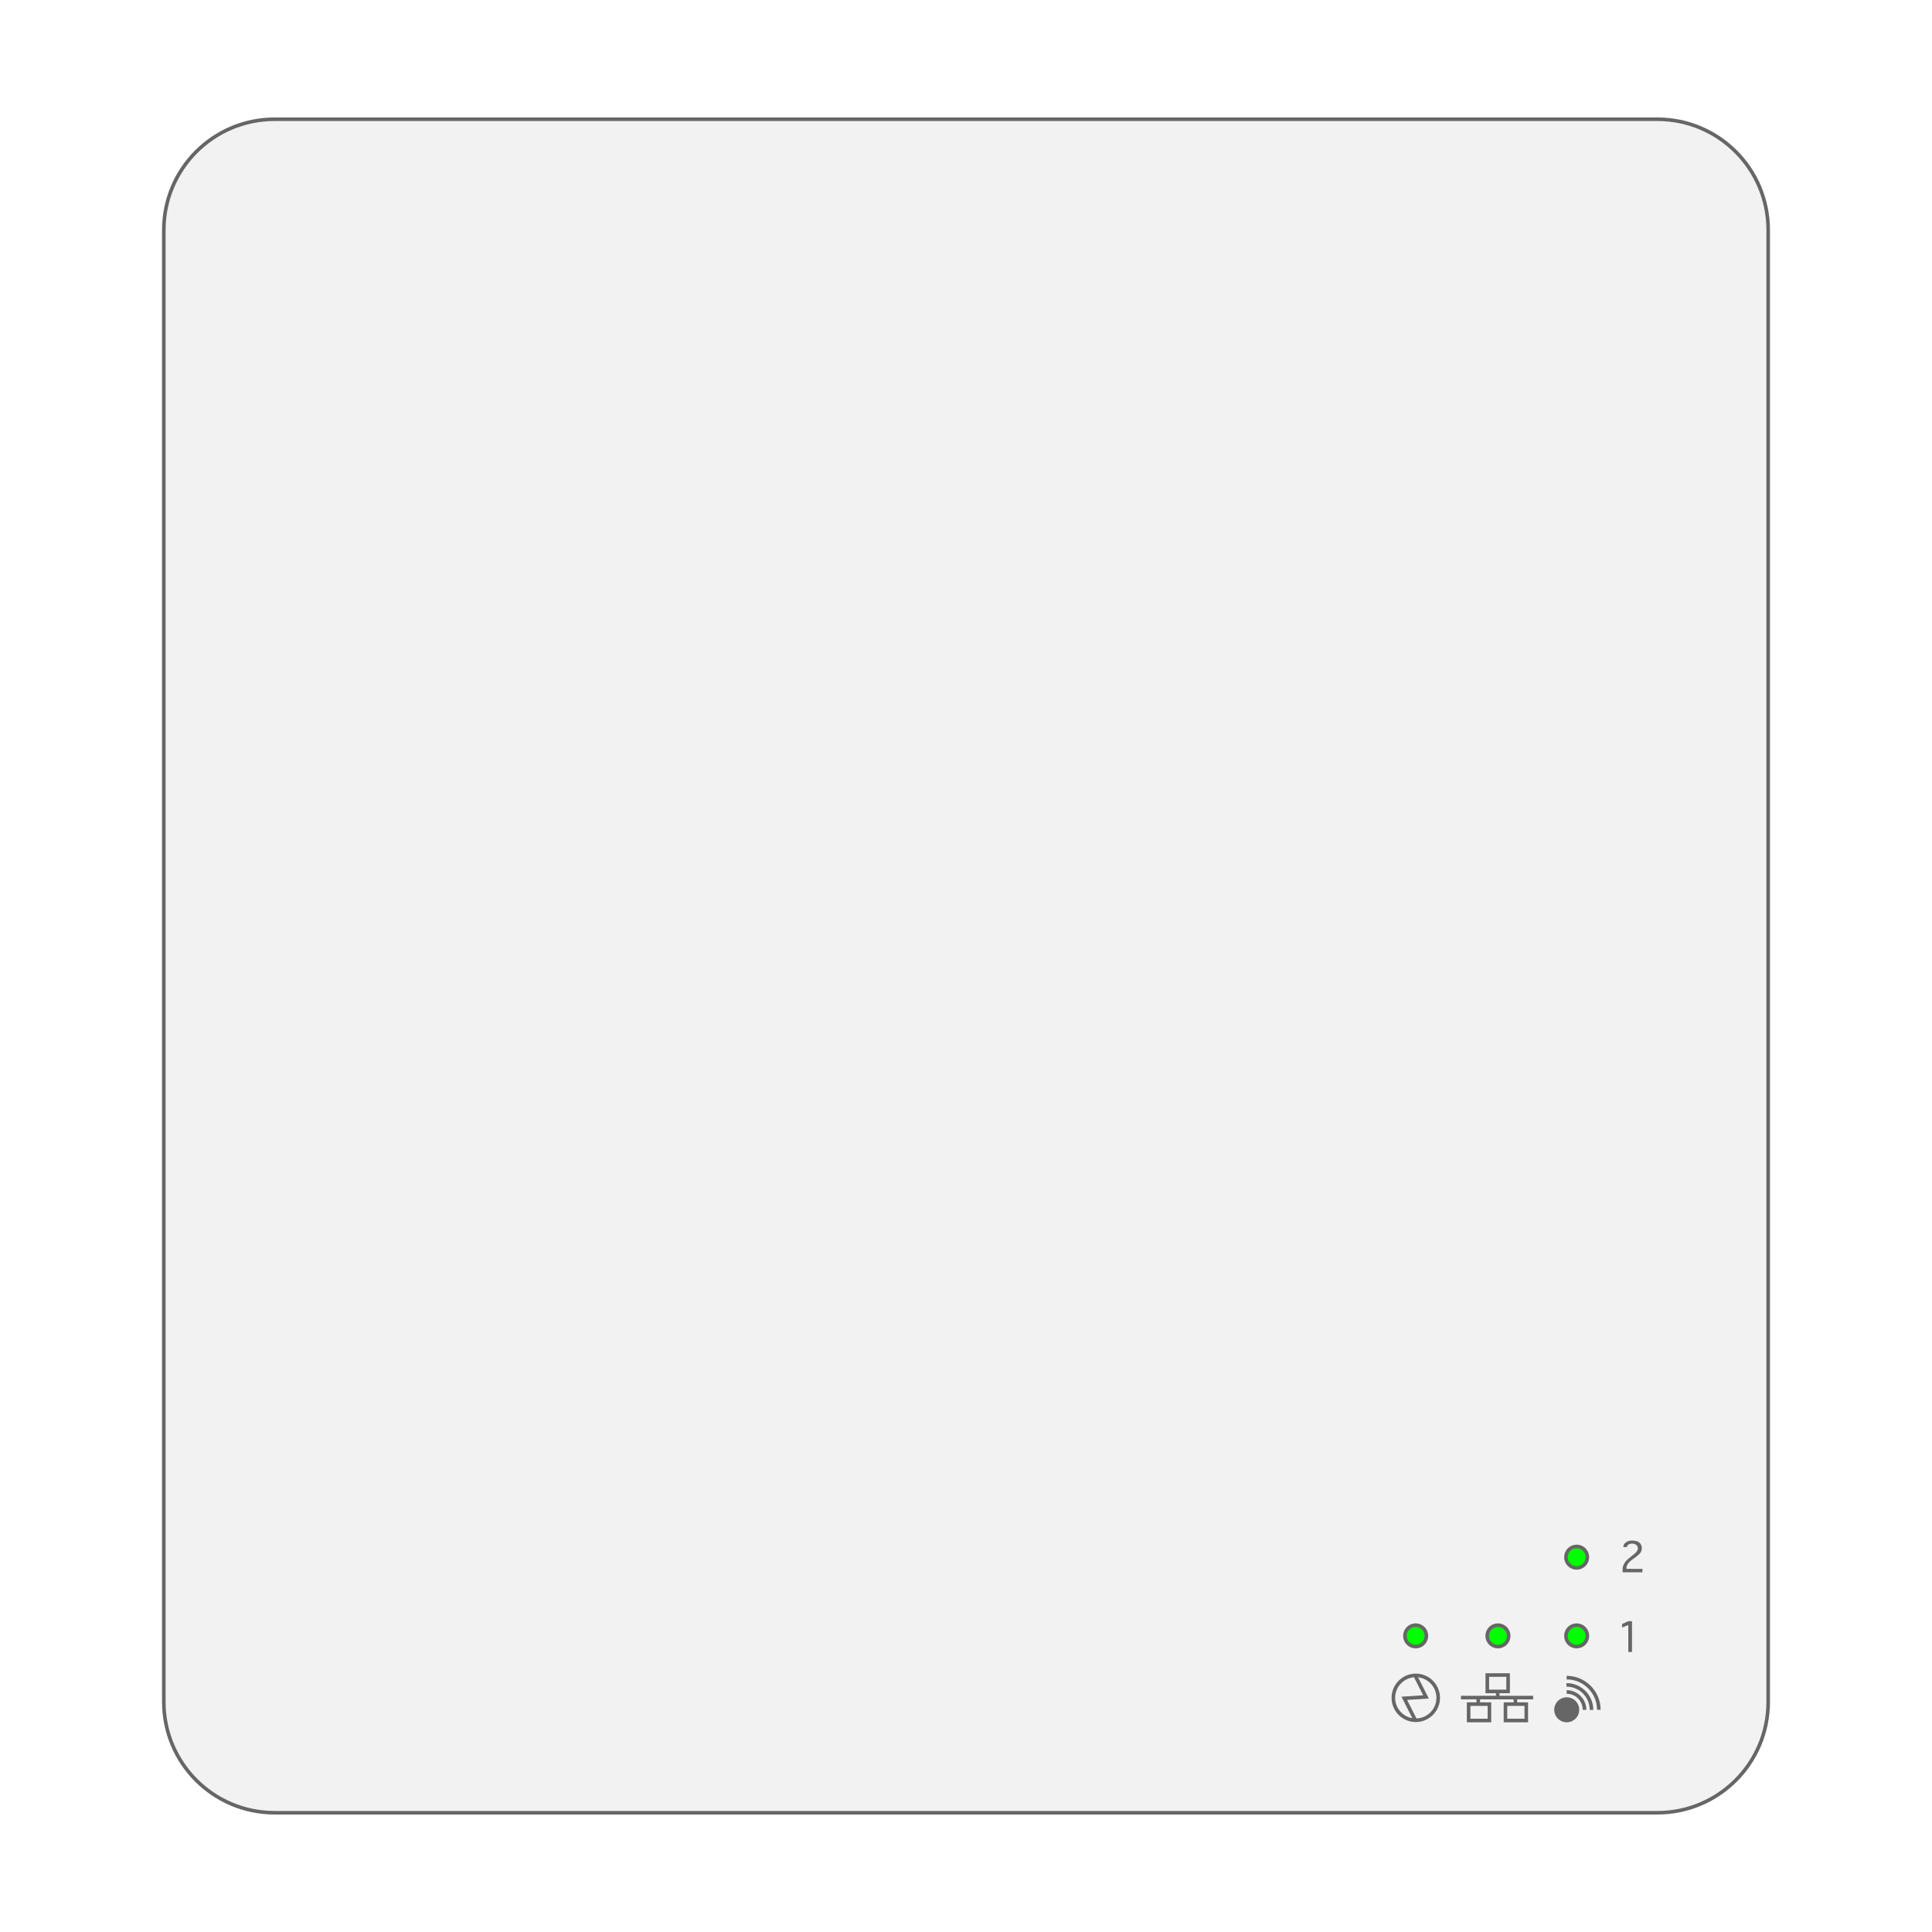
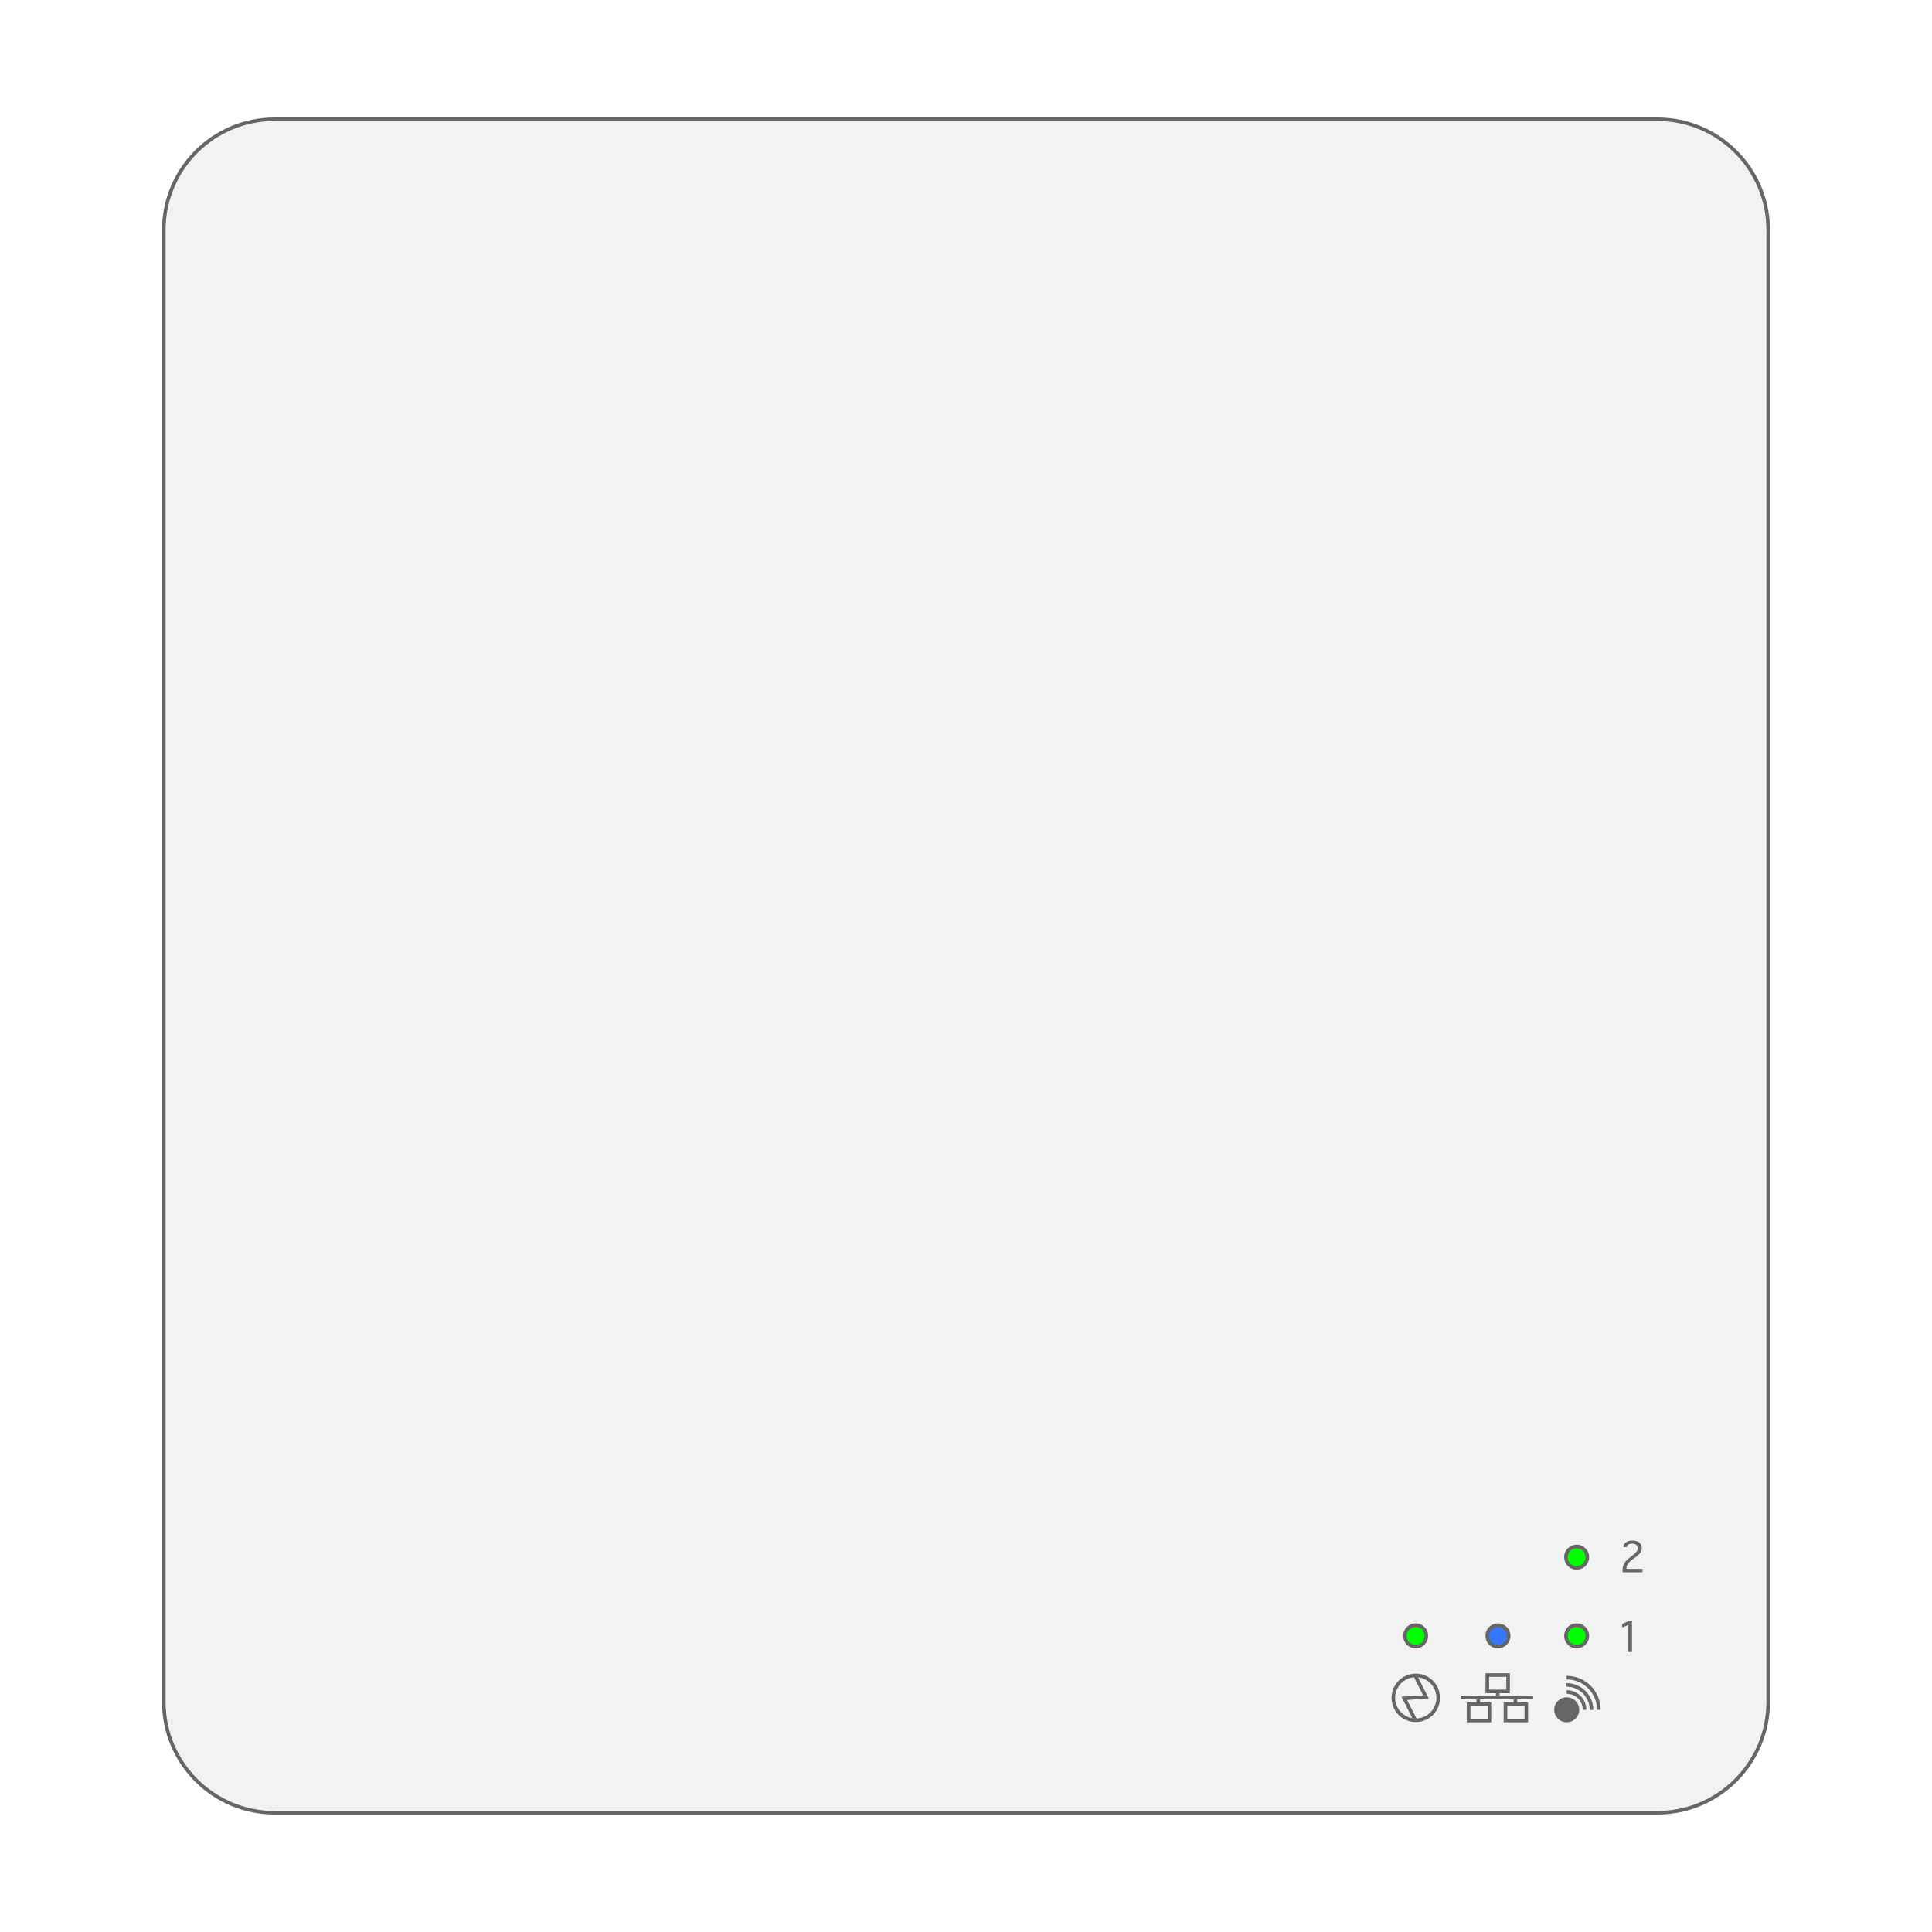
<svg xmlns="http://www.w3.org/2000/svg" width="540" height="540" version="1.1" viewBox="0 0 540 540">
  <g>
    <rect x="45.785" y="33.328" width="448.43" height="473.34" ry="30.973" fill="#f2f2f2" stroke="#666" stroke-linejoin="round" />
-     <g fill="#0f0" stroke="#666" stroke-linejoin="round">
-       <circle cx="395.68" cy="457.23" r="3" />
-       <circle cx="418.68" cy="457.23" r="3" />
-       <circle cx="440.68" cy="457.23" r="3" />
-       <circle cx="440.68" cy="435.23" r="3" />
+     <g stroke="#666" stroke-linejoin="round">
+       <circle cx="395.68" cy="457.23" r="3" fill="#0f0" />
+       <circle cx="418.68" cy="457.23" r="3" fill="#3578ff" />
+       <circle cx="440.68" cy="457.23" r="3" fill="#0f0" />
+       <circle cx="440.68" cy="435.23" r="3" fill="#0f0" />
    </g>
    <g transform="translate(12.185 -.27183)" fill="none" stroke="#666">
      <ellipse cx="383.53" cy="474.82" rx="6.268" ry="6.268" stroke-linejoin="round" />
      <path transform="translate(161.64 188.15)" d="m221.77 292.92-3.094-6.112 6.064-0.4-2.97-5.864" stroke-width="1px" />
    </g>
    <g transform="translate(12.185 -.27183)" fill="none" stroke="#666">
      <g>
        <rect x="403.52" y="468.45" width="5.817" height="4.579" ry="0" />
        <rect x="408.6" y="476.58" width="5.817" height="4.579" ry="0" />
        <rect x="398.3" y="476.58" width="5.817" height="4.579" ry="0" />
      </g>
      <g stroke-width="1px">
        <path transform="translate(161.64 188.15)" d="m239.35 288.46v-1.856" />
        <path transform="translate(161.64 188.15)" d="m249.74 288.34v-1.733" />
        <path transform="translate(161.64 188.15)" d="m234.52 286.6h20.173" />
        <path transform="translate(161.64 188.15)" d="m244.79 285v1.609" />
      </g>
    </g>
    <g transform="translate(12.185 -.27183)" stroke="#666">
      <circle cx="425.72" cy="478.16" r="3" fill="#666" />
      <g fill="none">
        <path transform="translate(161.64 188.15)" d="m264.06 285.03a5 5 0 0 1 5 5" />
        <path transform="translate(161.64 188.15)" d="m264.01 283.05a7 7 0 0 1 7 7" />
        <path transform="translate(161.64 188.15)" d="m264.05 281.02a9 9 0 0 1 9 9" />
      </g>
    </g>
    <g fill="#666" aria-label="1">
      <path d="m455.12 461.73v-7.539l-1.742 0.695v-0.961l1.742-0.805h1.031v8.609z" fill="#666" />
    </g>
    <g fill="#666" aria-label="2">
      <path d="m453.52 439.46v-0.891q0-0.703 0.43-1.523 0.438-0.828 1.461-1.609l0.578-0.453q1.164-0.898 1.484-1.344 0.312-0.445 0.312-0.922 0-0.5-0.422-0.883-0.414-0.383-1.195-0.383-0.711 0-1.055 0.281-0.344 0.273-0.344 0.617v0.055h-1.031v-0.055q0-0.453 0.305-0.859 0.312-0.406 0.836-0.648 0.523-0.25 1.32-0.25 1.461 0 2.078 0.625 0.625 0.617 0.625 1.484 0 0.453-0.195 0.922-0.195 0.469-0.773 0.977-0.57 0.508-0.93 0.758l-0.422 0.289q-1.984 1.359-1.984 2.656v0.211h4.477v0.945z" />
    </g>
  </g>
</svg>
